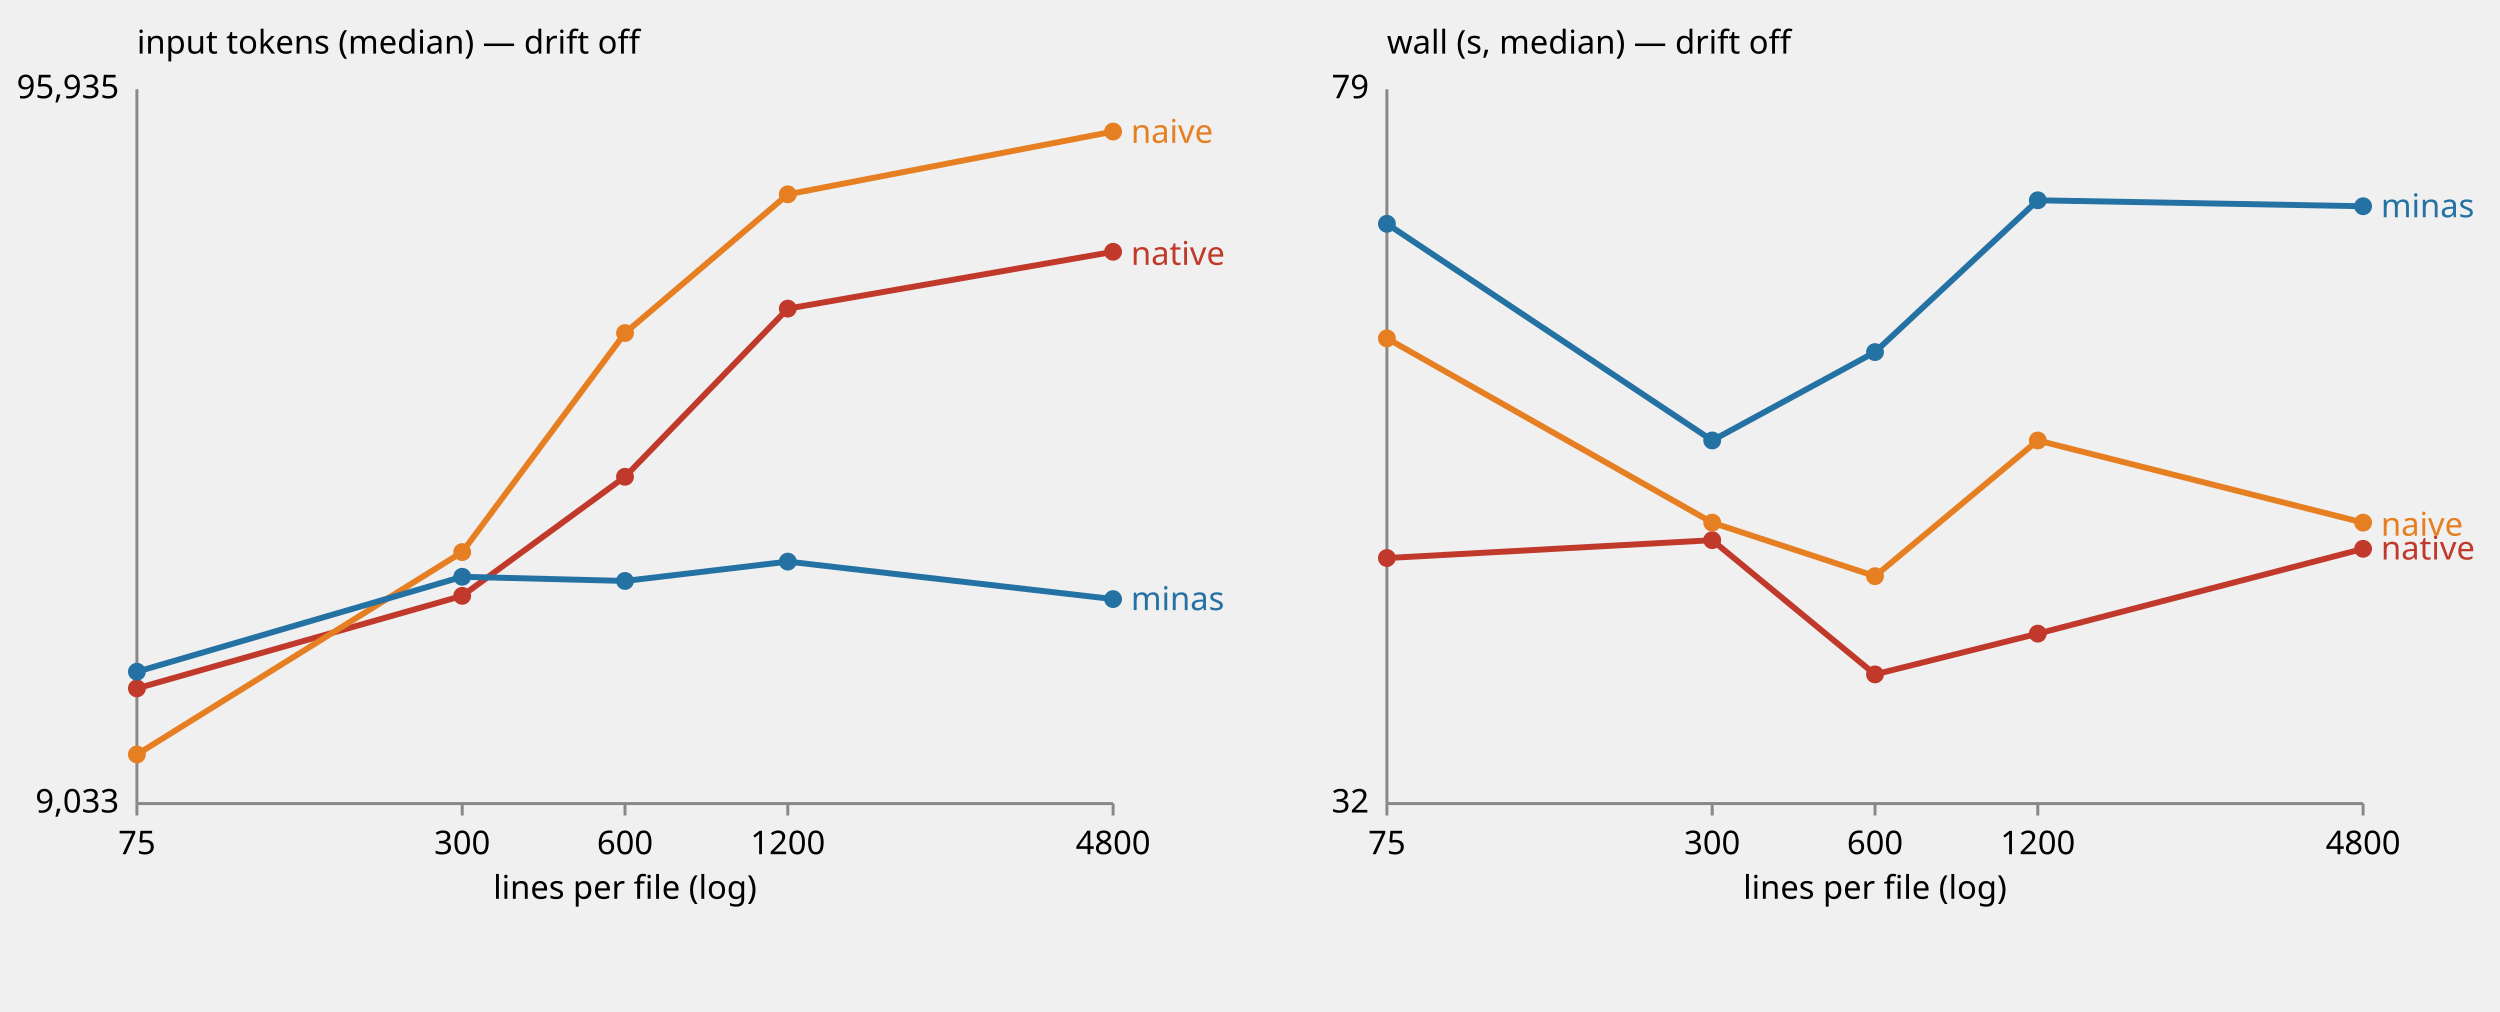
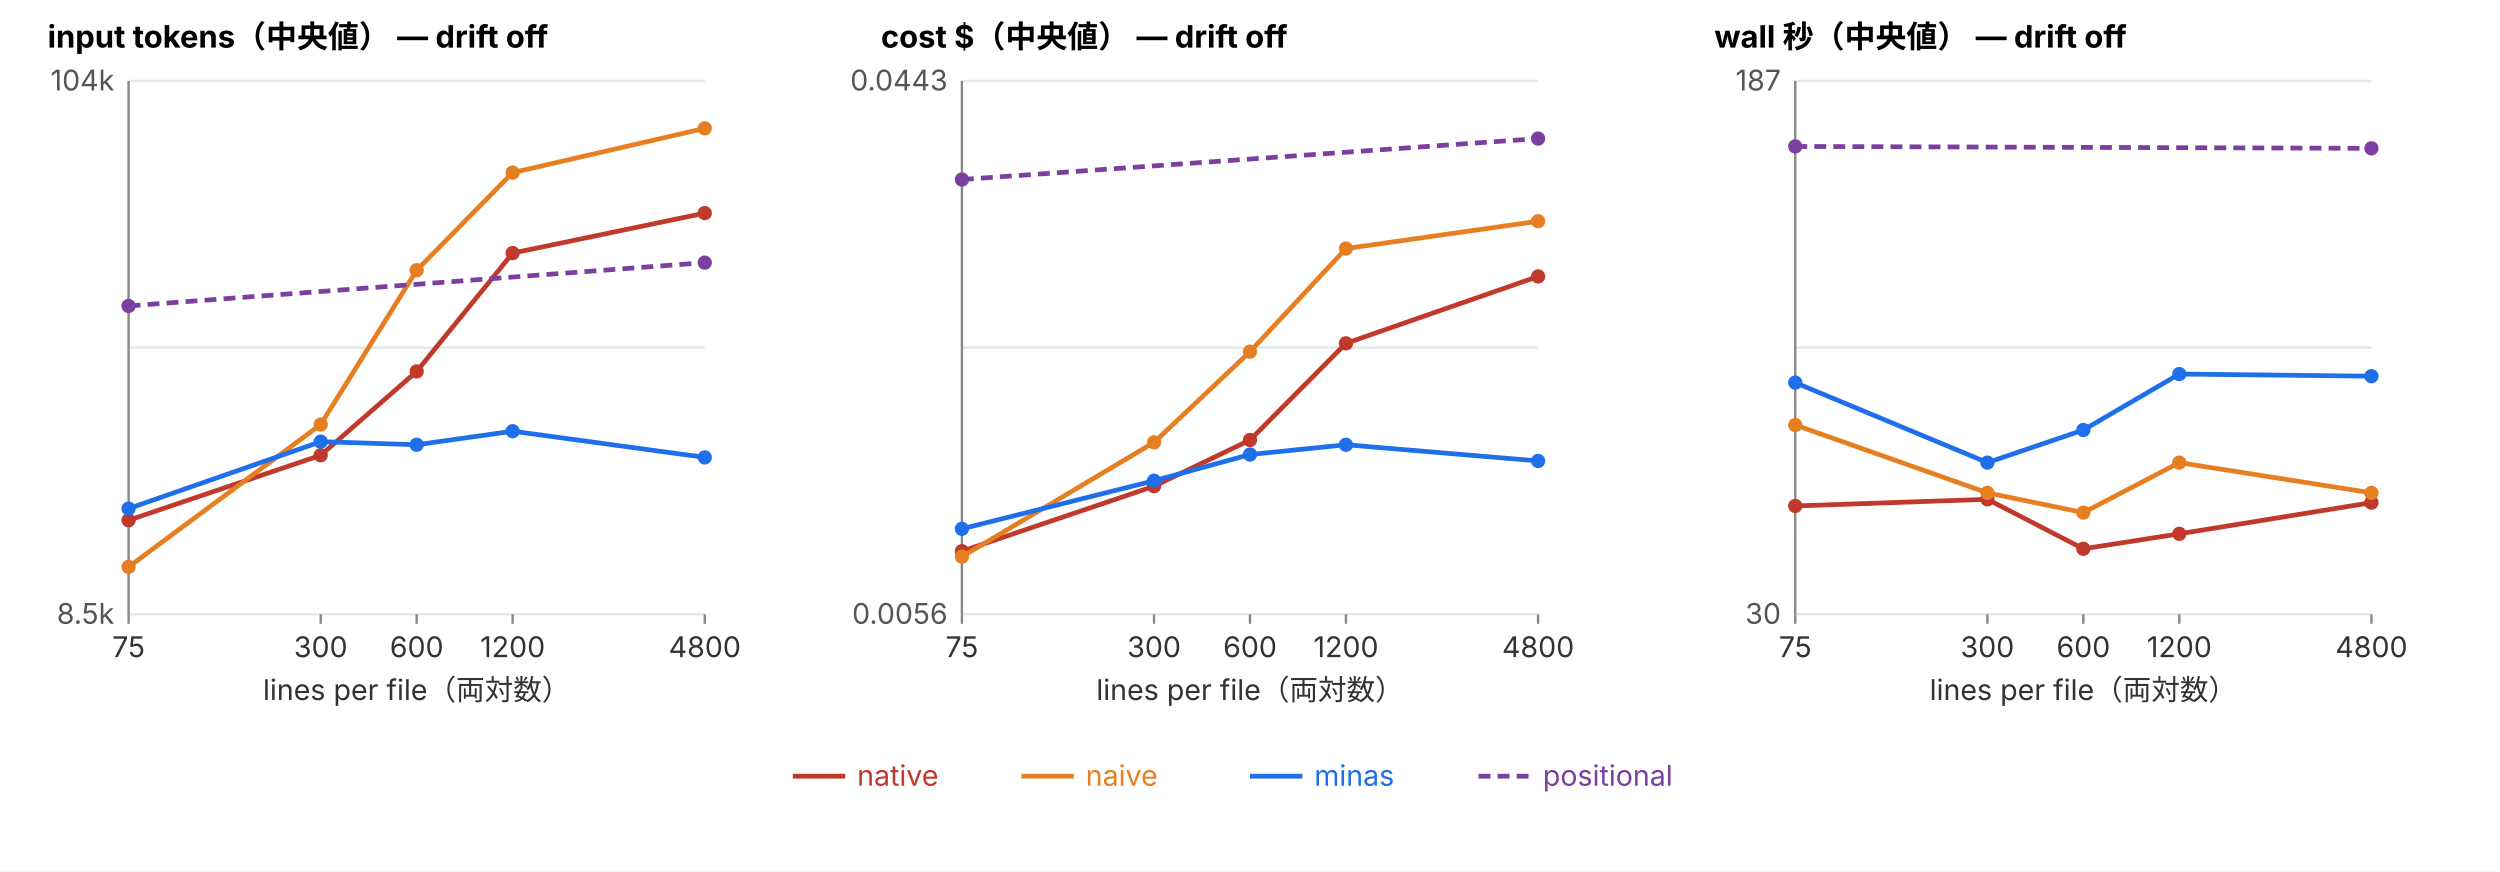
- <svg xmlns="http://www.w3.org/2000/svg" width="840" height="340" font-family="sans-serif" font-size="11">
-   <text x="46" y="18">input tokens (median) — drift off</text>
-   <line x1="46" y1="270.0" x2="374" y2="270.0" stroke="#888" />
-   <line x1="46" y1="30" x2="46" y2="270.0" stroke="#888" />
-   <text x="40" y="273.0" text-anchor="end">9,033</text>
-   <text x="40" y="33.0" text-anchor="end">95,935</text>
-   <line x1="46.0" y1="270.0" x2="46.0" y2="274.0" stroke="#888" />
-   <text x="46.0" y="287.0" text-anchor="middle">75</text>
-   <line x1="155.3" y1="270.0" x2="155.3" y2="274.0" stroke="#888" />
-   <text x="155.3" y="287.0" text-anchor="middle">300</text>
-   <line x1="210.0" y1="270.0" x2="210.0" y2="274.0" stroke="#888" />
-   <text x="210.0" y="287.0" text-anchor="middle">600</text>
-   <line x1="264.7" y1="270.0" x2="264.7" y2="274.0" stroke="#888" />
-   <text x="264.7" y="287.0" text-anchor="middle">1200</text>
-   <line x1="374.0" y1="270.0" x2="374.0" y2="274.0" stroke="#888" />
-   <text x="374.0" y="287.0" text-anchor="middle">4800</text>
-   <text x="210.0" y="302.0" text-anchor="middle">lines per file (log)</text>
-   <polyline points="46.0,231.3 155.3,200.2 210.0,160.2 264.7,103.7 374.0,84.6" fill="none" stroke="#c0392b" stroke-width="2" />
-   <circle cx="46.0" cy="231.3" r="3" fill="#c0392b" />
-   <circle cx="155.3" cy="200.2" r="3" fill="#c0392b" />
-   <circle cx="210.0" cy="160.2" r="3" fill="#c0392b" />
-   <circle cx="264.7" cy="103.7" r="3" fill="#c0392b" />
-   <circle cx="374.0" cy="84.6" r="3" fill="#c0392b" />
-   <text x="380" y="89" fill="#c0392b">native</text>
-   <polyline points="46.0,253.5 155.3,185.5 210.0,111.9 264.7,65.3 374.0,44.2" fill="none" stroke="#e67e22" stroke-width="2" />
-   <circle cx="46.0" cy="253.5" r="3" fill="#e67e22" />
-   <circle cx="155.3" cy="185.5" r="3" fill="#e67e22" />
-   <circle cx="210.0" cy="111.9" r="3" fill="#e67e22" />
-   <circle cx="264.7" cy="65.3" r="3" fill="#e67e22" />
-   <circle cx="374.0" cy="44.2" r="3" fill="#e67e22" />
-   <text x="380" y="48" fill="#e67e22">naive</text>
-   <polyline points="46.0,225.7 155.3,193.8 210.0,195.2 264.7,188.7 374.0,201.3" fill="none" stroke="#2471a3" stroke-width="2" />
-   <circle cx="46.0" cy="225.7" r="3" fill="#2471a3" />
-   <circle cx="155.3" cy="193.8" r="3" fill="#2471a3" />
-   <circle cx="210.0" cy="195.2" r="3" fill="#2471a3" />
-   <circle cx="264.7" cy="188.7" r="3" fill="#2471a3" />
-   <circle cx="374.0" cy="201.3" r="3" fill="#2471a3" />
-   <text x="380" y="205" fill="#2471a3">minas</text>
-   <text x="466" y="18">wall (s, median) — drift off</text>
-   <line x1="466" y1="270.0" x2="794" y2="270.0" stroke="#888" />
-   <line x1="466" y1="30" x2="466" y2="270.0" stroke="#888" />
-   <text x="460" y="273.0" text-anchor="end">32</text>
-   <text x="460" y="33.0" text-anchor="end">79</text>
-   <line x1="466.0" y1="270.0" x2="466.0" y2="274.0" stroke="#888" />
-   <text x="466.0" y="287.0" text-anchor="middle">75</text>
-   <line x1="575.3" y1="270.0" x2="575.3" y2="274.0" stroke="#888" />
-   <text x="575.3" y="287.0" text-anchor="middle">300</text>
-   <line x1="630.0" y1="270.0" x2="630.0" y2="274.0" stroke="#888" />
-   <text x="630.0" y="287.0" text-anchor="middle">600</text>
-   <line x1="684.7" y1="270.0" x2="684.7" y2="274.0" stroke="#888" />
-   <text x="684.7" y="287.0" text-anchor="middle">1200</text>
-   <line x1="794.0" y1="270.0" x2="794.0" y2="274.0" stroke="#888" />
-   <text x="794.0" y="287.0" text-anchor="middle">4800</text>
-   <text x="630.0" y="302.0" text-anchor="middle">lines per file (log)</text>
-   <polyline points="466.0,187.5 575.3,181.5 630.0,226.6 684.7,212.9 794.0,184.4" fill="none" stroke="#c0392b" stroke-width="2" />
-   <circle cx="466.0" cy="187.5" r="3" fill="#c0392b" />
-   <circle cx="575.3" cy="181.5" r="3" fill="#c0392b" />
-   <circle cx="630.0" cy="226.6" r="3" fill="#c0392b" />
-   <circle cx="684.7" cy="212.9" r="3" fill="#c0392b" />
-   <circle cx="794.0" cy="184.4" r="3" fill="#c0392b" />
-   <text x="800" y="188" fill="#c0392b">native</text>
-   <polyline points="466.0,113.7 575.3,175.6 630.0,193.6 684.7,148.0 794.0,175.6" fill="none" stroke="#e67e22" stroke-width="2" />
-   <circle cx="466.0" cy="113.7" r="3" fill="#e67e22" />
-   <circle cx="575.3" cy="175.6" r="3" fill="#e67e22" />
-   <circle cx="630.0" cy="193.6" r="3" fill="#e67e22" />
-   <circle cx="684.7" cy="148.0" r="3" fill="#e67e22" />
-   <circle cx="794.0" cy="175.6" r="3" fill="#e67e22" />
-   <text x="800" y="180" fill="#e67e22">naive</text>
-   <polyline points="466.0,75.2 575.3,148.0 630.0,118.3 684.7,67.3 794.0,69.3" fill="none" stroke="#2471a3" stroke-width="2" />
-   <circle cx="466.0" cy="75.2" r="3" fill="#2471a3" />
-   <circle cx="575.3" cy="148.0" r="3" fill="#2471a3" />
-   <circle cx="630.0" cy="118.3" r="3" fill="#2471a3" />
-   <circle cx="684.7" cy="67.3" r="3" fill="#2471a3" />
-   <circle cx="794.0" cy="69.3" r="3" fill="#2471a3" />
-   <text x="800" y="73" fill="#2471a3">minas</text>
+ <svg xmlns="http://www.w3.org/2000/svg" width="1050" height="366" font-family="-apple-system,Segoe UI,sans-serif" font-size="12">
+   <rect width="1050" height="366" fill="white" />
+   <text x="20" y="20" font-size="13" font-weight="bold">input tokens（中央値） — drift off</text>
+   <line x1="54" y1="258.0" x2="296" y2="258.0" stroke="#e6e6e6" />
+   <text x="48" y="262.0" text-anchor="end" fill="#555">8.5k</text>
+   <line x1="54" y1="146.0" x2="296" y2="146.0" stroke="#e6e6e6" />
+   <line x1="54" y1="34.0" x2="296" y2="34.0" stroke="#e6e6e6" />
+   <text x="48" y="38.0" text-anchor="end" fill="#555">104k</text>
+   <line x1="54" y1="258.0" x2="54" y2="34" stroke="#888" />
+   <line x1="54.0" y1="258.0" x2="54.0" y2="262.0" stroke="#888" />
+   <text x="54.0" y="276.0" text-anchor="middle" fill="#333">75</text>
+   <line x1="134.7" y1="258.0" x2="134.7" y2="262.0" stroke="#888" />
+   <text x="134.7" y="276.0" text-anchor="middle" fill="#333">300</text>
+   <line x1="175.0" y1="258.0" x2="175.0" y2="262.0" stroke="#888" />
+   <text x="175.0" y="276.0" text-anchor="middle" fill="#333">600</text>
+   <line x1="215.3" y1="258.0" x2="215.3" y2="262.0" stroke="#888" />
+   <text x="215.3" y="276.0" text-anchor="middle" fill="#333">1200</text>
+   <line x1="296.0" y1="258.0" x2="296.0" y2="262.0" stroke="#888" />
+   <text x="296.0" y="276.0" text-anchor="middle" fill="#333">4800</text>
+   <text x="175.0" y="294.0" text-anchor="middle" fill="#333">lines per file（両対数）</text>
+   <polyline points="54.0,218.5 134.7,191.2 175.0,156.0 215.3,106.3 296.0,89.5" fill="none" stroke="#c0392b" stroke-width="2" />
+   <circle cx="54.0" cy="218.5" r="3" fill="#c0392b" />
+   <circle cx="134.7" cy="191.2" r="3" fill="#c0392b" />
+   <circle cx="175.0" cy="156.0" r="3" fill="#c0392b" />
+   <circle cx="215.3" cy="106.3" r="3" fill="#c0392b" />
+   <circle cx="296.0" cy="89.5" r="3" fill="#c0392b" />
+   <polyline points="54.0,238.1 134.7,178.3 175.0,113.5 215.3,72.5 296.0,53.9" fill="none" stroke="#e67e22" stroke-width="2" />
+   <circle cx="54.0" cy="238.1" r="3" fill="#e67e22" />
+   <circle cx="134.7" cy="178.3" r="3" fill="#e67e22" />
+   <circle cx="175.0" cy="113.5" r="3" fill="#e67e22" />
+   <circle cx="215.3" cy="72.5" r="3" fill="#e67e22" />
+   <circle cx="296.0" cy="53.9" r="3" fill="#e67e22" />
+   <polyline points="54.0,213.6 134.7,185.5 175.0,186.8 215.3,181.1 296.0,192.1" fill="none" stroke="#1f6feb" stroke-width="2" />
+   <circle cx="54.0" cy="213.6" r="3" fill="#1f6feb" />
+   <circle cx="134.7" cy="185.5" r="3" fill="#1f6feb" />
+   <circle cx="175.0" cy="186.8" r="3" fill="#1f6feb" />
+   <circle cx="215.3" cy="181.1" r="3" fill="#1f6feb" />
+   <circle cx="296.0" cy="192.1" r="3" fill="#1f6feb" />
+   <polyline points="54.0,128.5 296.0,110.3" fill="none" stroke="#7b3fa0" stroke-width="2" stroke-dasharray="5,3" />
+   <circle cx="54.0" cy="128.5" r="3" fill="#7b3fa0" />
+   <circle cx="296.0" cy="110.3" r="3" fill="#7b3fa0" />
+   <text x="370" y="20" font-size="13" font-weight="bold">cost $（中央値） — drift off</text>
+   <line x1="404" y1="258.0" x2="646" y2="258.0" stroke="#e6e6e6" />
+   <text x="398" y="262.0" text-anchor="end" fill="#555">0.0056</text>
+   <line x1="404" y1="146.0" x2="646" y2="146.0" stroke="#e6e6e6" />
+   <line x1="404" y1="34.0" x2="646" y2="34.0" stroke="#e6e6e6" />
+   <text x="398" y="38.0" text-anchor="end" fill="#555">0.0443</text>
+   <line x1="404" y1="258.0" x2="404" y2="34" stroke="#888" />
+   <line x1="404.0" y1="258.0" x2="404.0" y2="262.0" stroke="#888" />
+   <text x="404.0" y="276.0" text-anchor="middle" fill="#333">75</text>
+   <line x1="484.7" y1="258.0" x2="484.7" y2="262.0" stroke="#888" />
+   <text x="484.7" y="276.0" text-anchor="middle" fill="#333">300</text>
+   <line x1="525.0" y1="258.0" x2="525.0" y2="262.0" stroke="#888" />
+   <text x="525.0" y="276.0" text-anchor="middle" fill="#333">600</text>
+   <line x1="565.3" y1="258.0" x2="565.3" y2="262.0" stroke="#888" />
+   <text x="565.3" y="276.0" text-anchor="middle" fill="#333">1200</text>
+   <line x1="646.0" y1="258.0" x2="646.0" y2="262.0" stroke="#888" />
+   <text x="646.0" y="276.0" text-anchor="middle" fill="#333">4800</text>
+   <text x="525.0" y="294.0" text-anchor="middle" fill="#333">lines per file（両対数）</text>
+   <polyline points="404.0,231.5 484.7,204.2 525.0,184.8 565.3,144.2 646.0,116.1" fill="none" stroke="#c0392b" stroke-width="2" />
+   <circle cx="404.0" cy="231.5" r="3" fill="#c0392b" />
+   <circle cx="484.7" cy="204.2" r="3" fill="#c0392b" />
+   <circle cx="525.0" cy="184.8" r="3" fill="#c0392b" />
+   <circle cx="565.3" cy="144.2" r="3" fill="#c0392b" />
+   <circle cx="646.0" cy="116.1" r="3" fill="#c0392b" />
+   <polyline points="404.0,233.8 484.7,185.8 525.0,147.7 565.3,104.4 646.0,92.9" fill="none" stroke="#e67e22" stroke-width="2" />
+   <circle cx="404.0" cy="233.8" r="3" fill="#e67e22" />
+   <circle cx="484.7" cy="185.8" r="3" fill="#e67e22" />
+   <circle cx="525.0" cy="147.7" r="3" fill="#e67e22" />
+   <circle cx="565.3" cy="104.4" r="3" fill="#e67e22" />
+   <circle cx="646.0" cy="92.9" r="3" fill="#e67e22" />
+   <polyline points="404.0,222.1 484.7,201.9 525.0,190.9 565.3,186.8 646.0,193.6" fill="none" stroke="#1f6feb" stroke-width="2" />
+   <circle cx="404.0" cy="222.1" r="3" fill="#1f6feb" />
+   <circle cx="484.7" cy="201.9" r="3" fill="#1f6feb" />
+   <circle cx="525.0" cy="190.9" r="3" fill="#1f6feb" />
+   <circle cx="565.3" cy="186.8" r="3" fill="#1f6feb" />
+   <circle cx="646.0" cy="193.6" r="3" fill="#1f6feb" />
+   <polyline points="404.0,75.4 646.0,58.2" fill="none" stroke="#7b3fa0" stroke-width="2" stroke-dasharray="5,3" />
+   <circle cx="404.0" cy="75.4" r="3" fill="#7b3fa0" />
+   <circle cx="646.0" cy="58.2" r="3" fill="#7b3fa0" />
+   <text x="720" y="20" font-size="13" font-weight="bold">wall 秒（中央値） — drift off</text>
+   <line x1="754" y1="258.0" x2="996" y2="258.0" stroke="#e6e6e6" />
+   <text x="748" y="262.0" text-anchor="end" fill="#555">30</text>
+   <line x1="754" y1="146.0" x2="996" y2="146.0" stroke="#e6e6e6" />
+   <line x1="754" y1="34.0" x2="996" y2="34.0" stroke="#e6e6e6" />
+   <text x="748" y="38.0" text-anchor="end" fill="#555">187</text>
+   <line x1="754" y1="258.0" x2="754" y2="34" stroke="#888" />
+   <line x1="754.0" y1="258.0" x2="754.0" y2="262.0" stroke="#888" />
+   <text x="754.0" y="276.0" text-anchor="middle" fill="#333">75</text>
+   <line x1="834.7" y1="258.0" x2="834.7" y2="262.0" stroke="#888" />
+   <text x="834.7" y="276.0" text-anchor="middle" fill="#333">300</text>
+   <line x1="875.0" y1="258.0" x2="875.0" y2="262.0" stroke="#888" />
+   <text x="875.0" y="276.0" text-anchor="middle" fill="#333">600</text>
+   <line x1="915.3" y1="258.0" x2="915.3" y2="262.0" stroke="#888" />
+   <text x="915.3" y="276.0" text-anchor="middle" fill="#333">1200</text>
+   <line x1="996.0" y1="258.0" x2="996.0" y2="262.0" stroke="#888" />
+   <text x="996.0" y="276.0" text-anchor="middle" fill="#333">4800</text>
+   <text x="875.0" y="294.0" text-anchor="middle" fill="#333">lines per file（両対数）</text>
+   <polyline points="754.0,212.5 834.7,209.7 875.0,230.5 915.3,224.2 996.0,211.1" fill="none" stroke="#c0392b" stroke-width="2" />
+   <circle cx="754.0" cy="212.5" r="3" fill="#c0392b" />
+   <circle cx="834.7" cy="209.7" r="3" fill="#c0392b" />
+   <circle cx="875.0" cy="230.5" r="3" fill="#c0392b" />
+   <circle cx="915.3" cy="224.2" r="3" fill="#c0392b" />
+   <circle cx="996.0" cy="211.1" r="3" fill="#c0392b" />
+   <polyline points="754.0,178.5 834.7,207.0 875.0,215.3 915.3,194.3 996.0,207.0" fill="none" stroke="#e67e22" stroke-width="2" />
+   <circle cx="754.0" cy="178.5" r="3" fill="#e67e22" />
+   <circle cx="834.7" cy="207.0" r="3" fill="#e67e22" />
+   <circle cx="875.0" cy="215.3" r="3" fill="#e67e22" />
+   <circle cx="915.3" cy="194.3" r="3" fill="#e67e22" />
+   <circle cx="996.0" cy="207.0" r="3" fill="#e67e22" />
+   <polyline points="754.0,160.7 834.7,194.3 875.0,180.6 915.3,157.1 996.0,158.0" fill="none" stroke="#1f6feb" stroke-width="2" />
+   <circle cx="754.0" cy="160.7" r="3" fill="#1f6feb" />
+   <circle cx="834.7" cy="194.3" r="3" fill="#1f6feb" />
+   <circle cx="875.0" cy="180.6" r="3" fill="#1f6feb" />
+   <circle cx="915.3" cy="157.1" r="3" fill="#1f6feb" />
+   <circle cx="996.0" cy="158.0" r="3" fill="#1f6feb" />
+   <polyline points="754.0,61.5 996.0,62.3" fill="none" stroke="#7b3fa0" stroke-width="2" stroke-dasharray="5,3" />
+   <circle cx="754.0" cy="61.5" r="3" fill="#7b3fa0" />
+   <circle cx="996.0" cy="62.3" r="3" fill="#7b3fa0" />
+   <line x1="333" y1="326" x2="355" y2="326" stroke="#c0392b" stroke-width="2" />
+   <text x="360" y="330" fill="#c0392b">native</text>
+   <line x1="429" y1="326" x2="451" y2="326" stroke="#e67e22" stroke-width="2" />
+   <text x="456" y="330" fill="#e67e22">naive</text>
+   <line x1="525" y1="326" x2="547" y2="326" stroke="#1f6feb" stroke-width="2" />
+   <text x="552" y="330" fill="#1f6feb">minas</text>
+   <line x1="621" y1="326" x2="643" y2="326" stroke="#7b3fa0" stroke-width="2" stroke-dasharray="5,3" />
+   <text x="648" y="330" fill="#7b3fa0">positional</text>
</svg>
